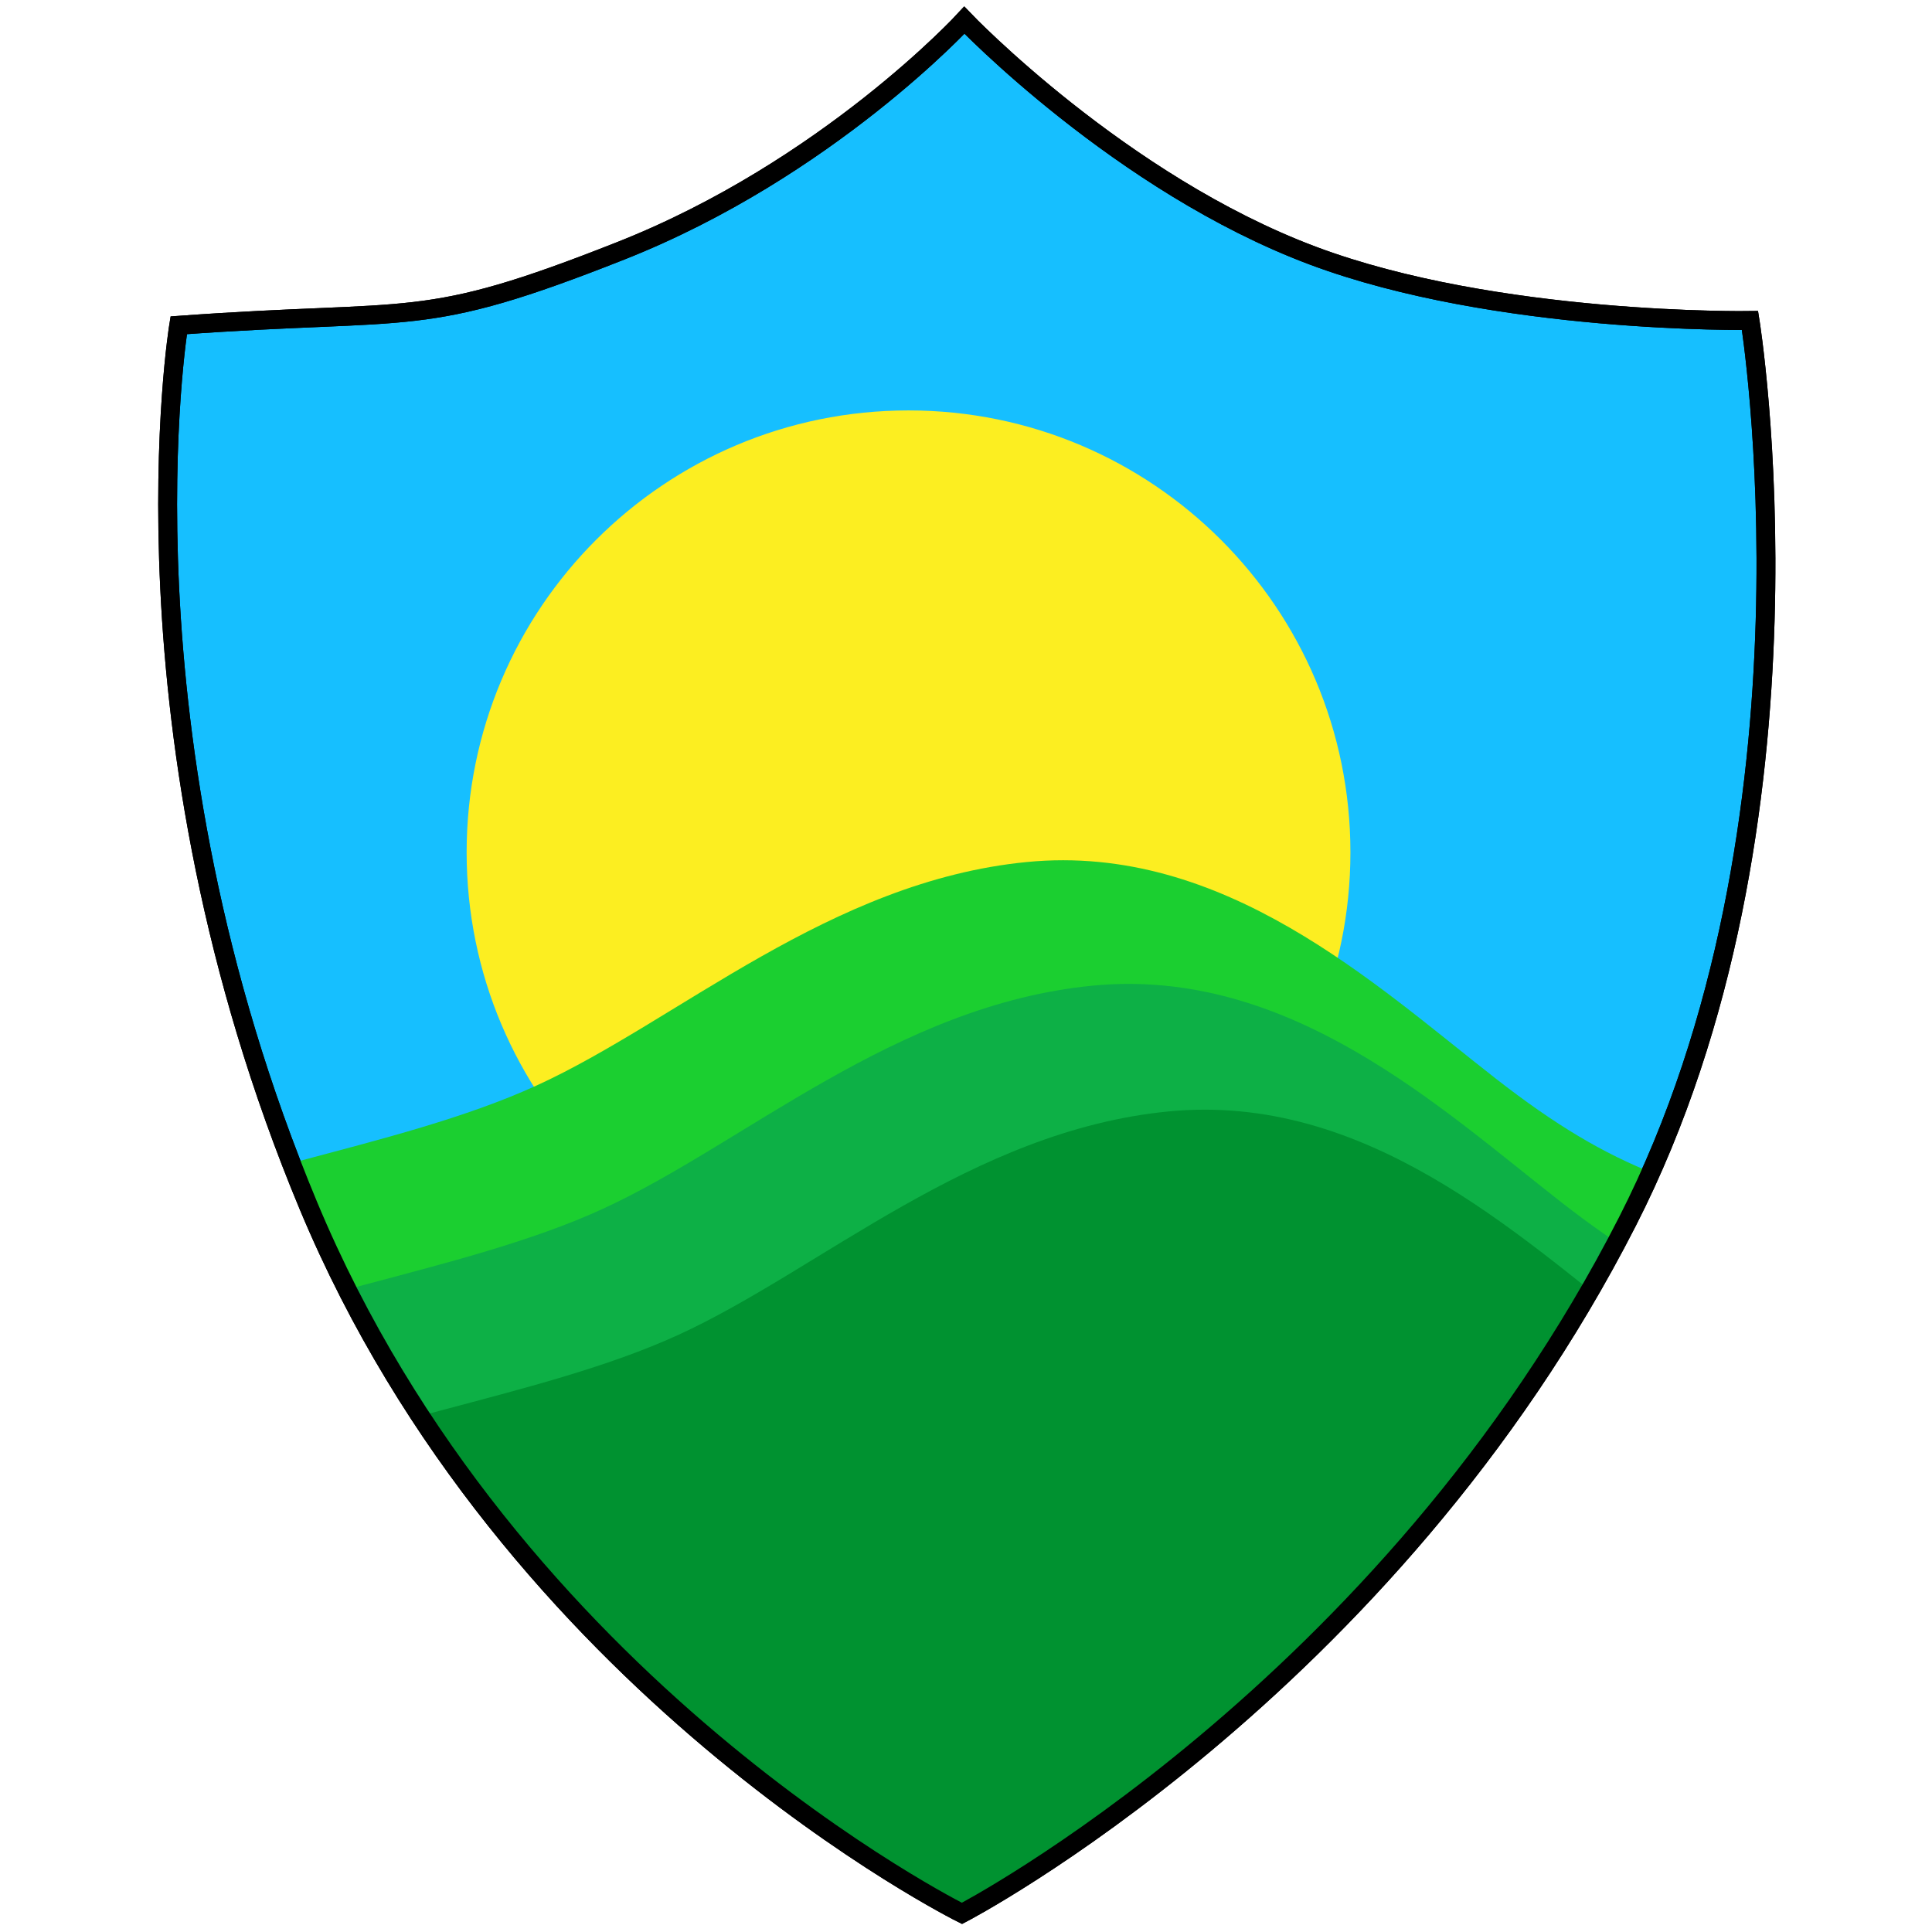
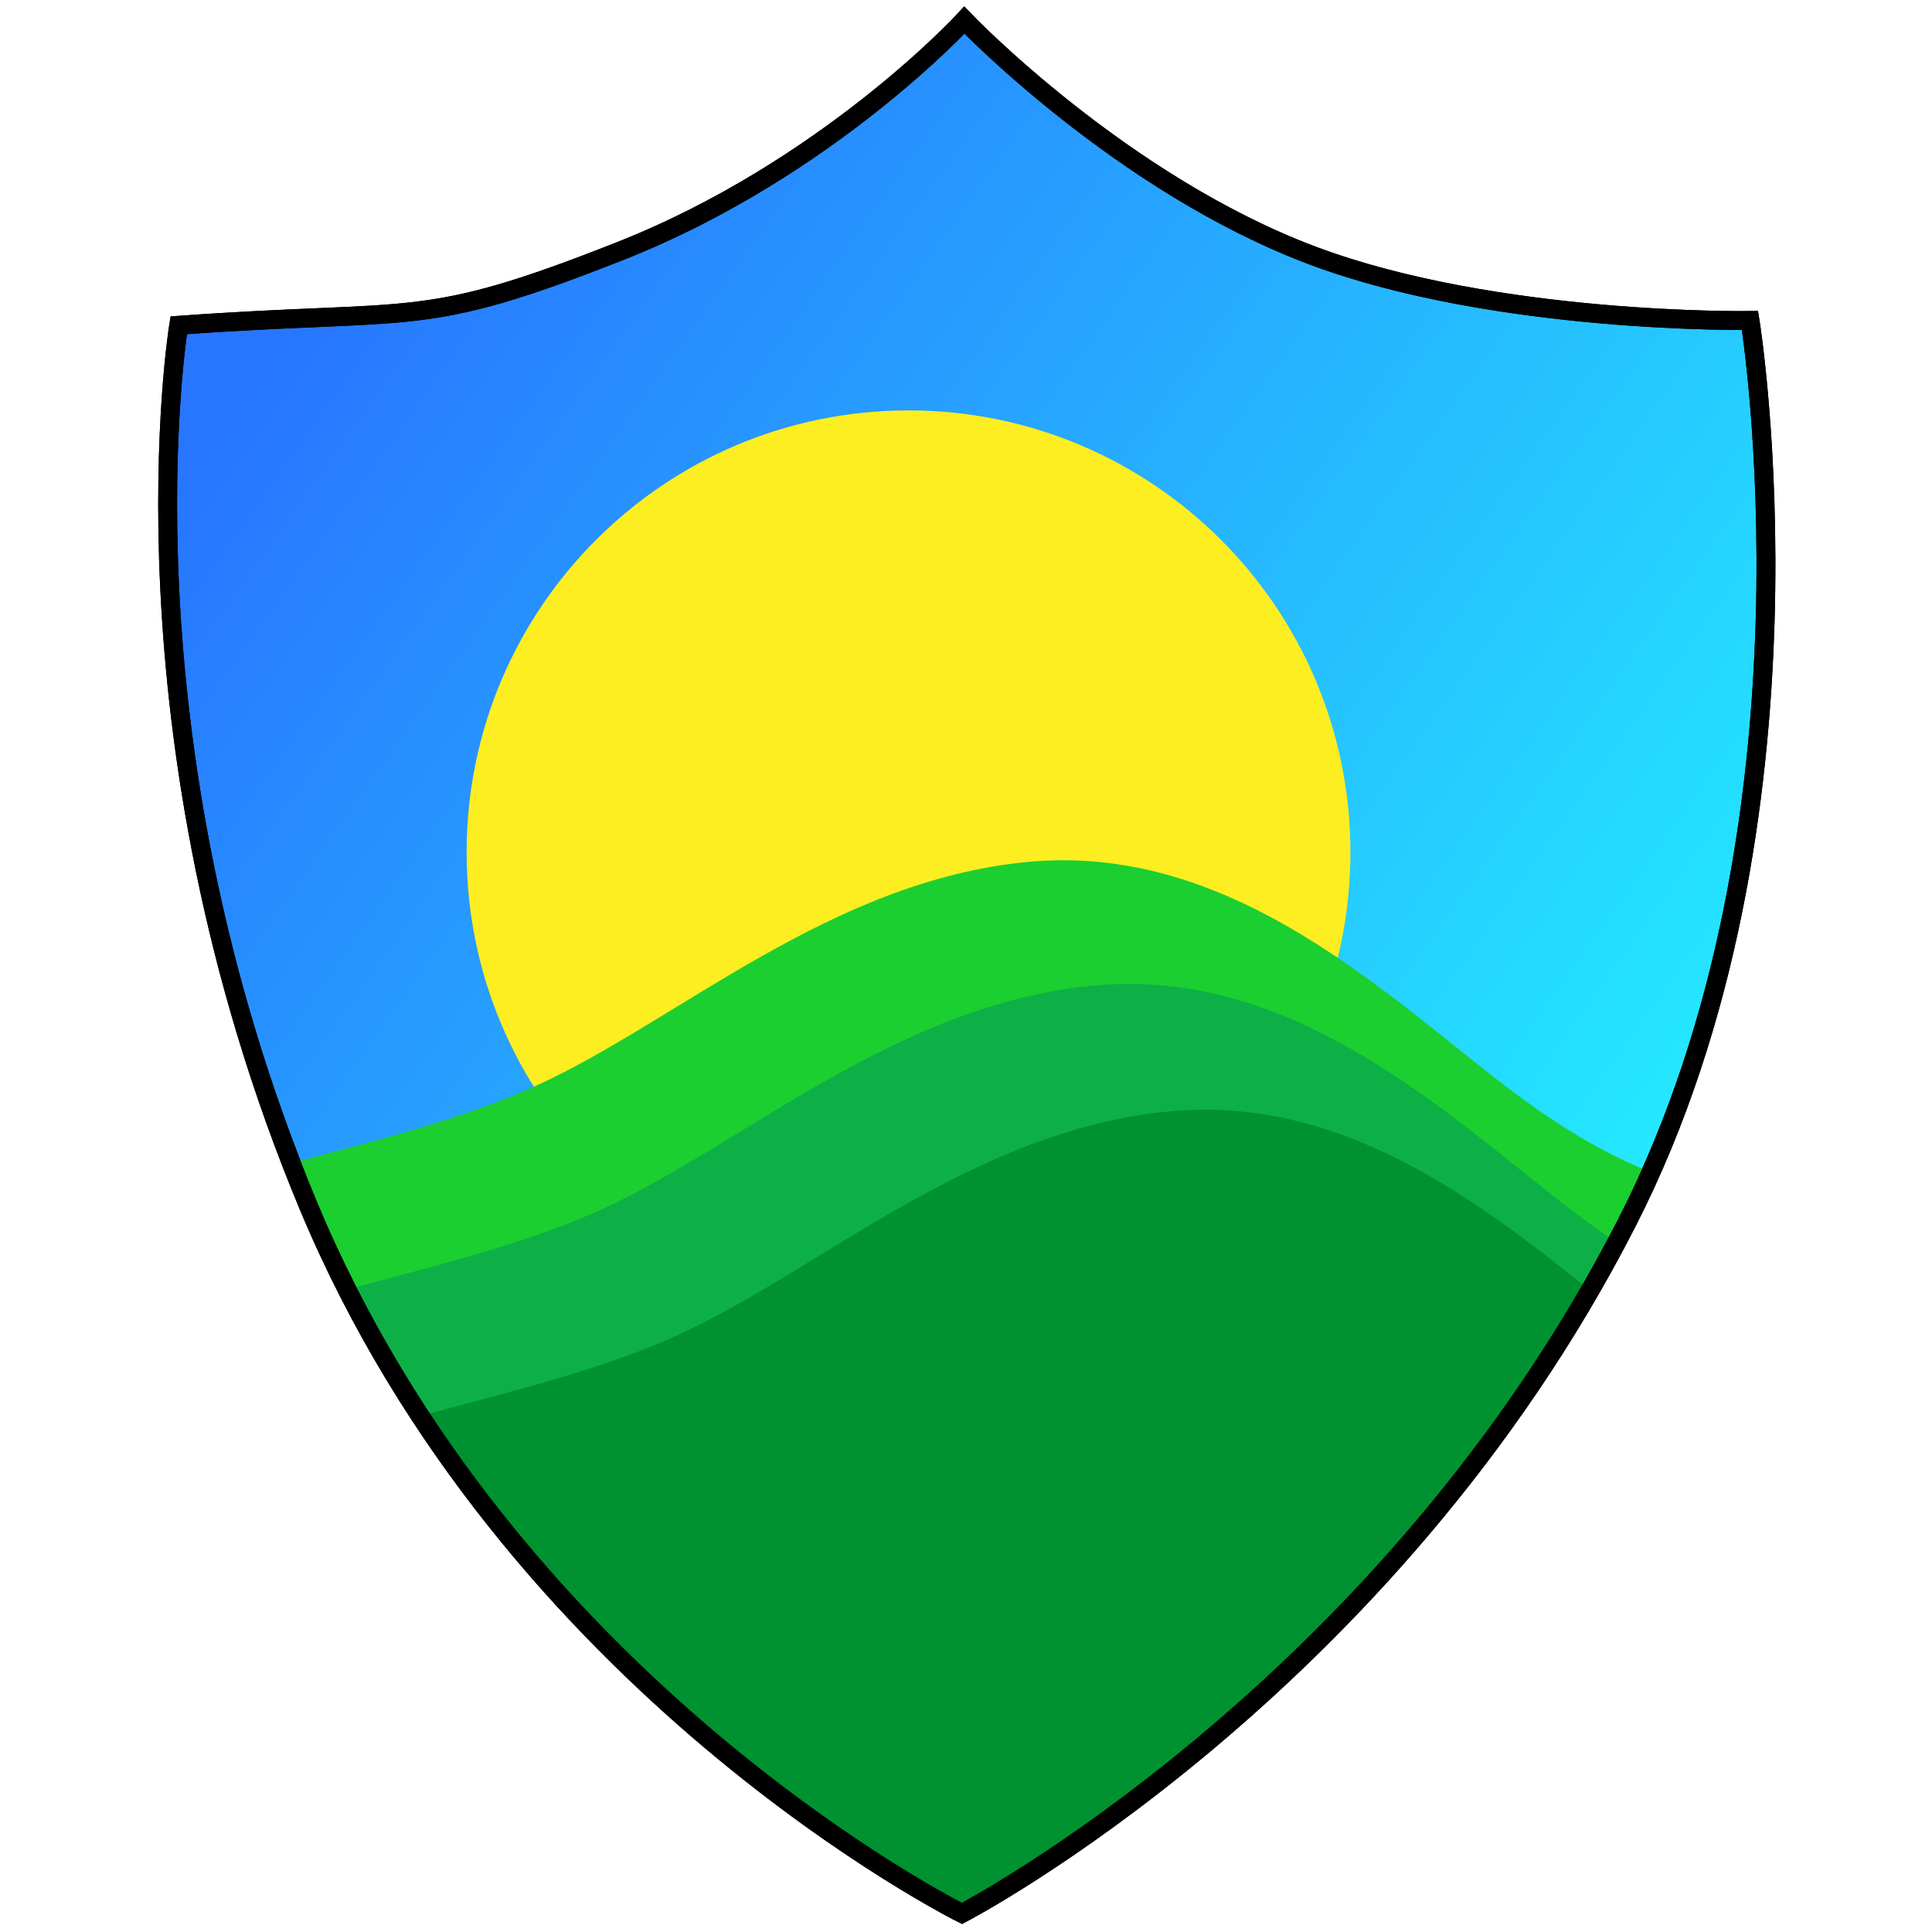
<svg xmlns="http://www.w3.org/2000/svg" xmlns:xlink="http://www.w3.org/1999/xlink" version="1.1" x="0px" y="0px" width="1024px" height="1024px" viewBox="0 0 1024 1024" enable-background="new 0 0 1024 1024" xml:space="preserve">
  <g id="shield">
-     <path fill="#16BFFF" stroke="#000000" stroke-width="10" stroke-miterlimit="10" d="M94.727,172.408   c0,0-35.656,216.48,68.764,466.68c106.875,256.083,346.368,375.045,346.368,375.045s225.394-117.153,352.735-366.742   c107.964-211.608,64.944-477.529,64.944-477.529s-134.339,2.151-231.762-34.383C593.903,97.276,511.132,10.684,511.132,10.684   s-72.584,78.952-182.098,122.248C222.221,175.161,222.16,163.153,94.727,172.408z" />
+     <linearGradient id="SVGID_1_" gradientUnits="userSpaceOnUse" x1="145.658" y1="187.704" x2="826.624" y2="672.18">
+       <stop offset="0" style="stop-color:#2876FF" />
+       <stop offset="1" style="stop-color:#24E8FF" />
+     </linearGradient>
+     <path fill="url(#SVGID_1_)" stroke="#000000" stroke-width="10" stroke-miterlimit="10" d="M94.727,172.408   c0,0-35.656,216.48,68.764,466.68c106.875,256.083,346.368,375.045,346.368,375.045s225.394-117.153,352.735-366.742   c107.964-211.608,64.944-477.529,64.944-477.529s-134.339,2.151-231.762-34.383C593.903,97.276,511.132,10.684,511.132,10.684   s-72.584,78.952-182.098,122.248C222.221,175.161,222.16,163.153,94.727,172.408z" />
  </g>
  <g id="solar">
    <circle fill="#FCEE21" stroke="#FCEE21" stroke-width="10" stroke-miterlimit="10" cx="481.538" cy="451.745" r="229.215" />
  </g>
  <g id="hillier_1_">
    <g>
      <defs>
-         <path id="SVGID_1_" d="M94.727,172.408c0,0-35.656,216.48,68.764,466.68c106.875,256.083,346.368,375.045,346.368,375.045     s225.395-117.153,352.735-366.742c107.964-211.608,64.944-477.529,64.944-477.529s-134.339,2.151-231.762-34.383     C593.903,97.276,511.132,10.684,511.132,10.684s-72.584,78.952-182.098,122.248C222.221,175.161,222.16,163.153,94.727,172.408z" />
+         <path id="SVGID_2_" d="M94.727,172.408c0,0-35.656,216.48,68.764,466.68c106.875,256.083,346.368,375.045,346.368,375.045     s225.395-117.153,352.735-366.742c107.964-211.608,64.944-477.529,64.944-477.529s-134.339,2.151-231.762-34.383     C593.903,97.276,511.132,10.684,511.132,10.684s-72.584,78.952-182.098,122.248C222.221,175.161,222.16,163.153,94.727,172.408z" />
      </defs>
-       <clipPath id="SVGID_2_">
-         <use xlink:href="#SVGID_1_" overflow="visible" />
+       <clipPath id="SVGID_3_">
+         <use xlink:href="#SVGID_2_" overflow="visible" />
      </clipPath>
-       <path clip-path="url(#SVGID_2_)" fill="#1BCF30" d="M47.61,655.54c54.757-34.382,161.722-45.843,236.854-80.225    s155.357-108.24,259.777-118.427c104.42-10.188,184.645,64.944,248.315,114.607s100.601,59.851,188.465,78.952    S904.617,980.26,904.617,980.26l-412.586,38.203l-356.556-16.555L47.61,655.54z" />
-       <path clip-path="url(#SVGID_2_)" fill="#0DB046" d="M82.344,721.082c54.757-34.382,161.722-45.843,236.854-80.225    s155.357-108.24,259.776-118.428c104.42-10.187,184.646,64.944,248.316,114.607s100.601,59.851,188.465,78.952    s-76.404,329.812-76.404,329.812l-412.586,38.203l-356.556-16.555L82.344,721.082z" />
-       <path clip-path="url(#SVGID_2_)" fill="#009230" d="M122.681,787.74c54.757-34.382,161.723-45.843,236.854-80.225    s155.357-108.24,259.776-118.427c104.42-10.188,184.646,64.943,248.316,114.606s100.601,59.851,188.465,78.952    s-76.404,329.812-76.404,329.812l-412.587,38.204l-356.555-16.556L122.681,787.74z" />
+       <path clip-path="url(#SVGID_3_)" fill="#1BCF30" d="M47.61,655.54c54.757-34.382,161.722-45.843,236.854-80.225    s155.357-108.24,259.777-118.427c104.42-10.188,184.645,64.944,248.315,114.607s100.601,59.851,188.465,78.952    S904.617,980.26,904.617,980.26l-412.586,38.203l-356.556-16.555L47.61,655.54z" />
+       <path clip-path="url(#SVGID_3_)" fill="#0DB046" d="M82.344,721.082c54.757-34.382,161.722-45.843,236.854-80.225    s155.357-108.24,259.776-118.428c104.42-10.187,184.646,64.944,248.316,114.607s100.601,59.851,188.465,78.952    s-76.404,329.812-76.404,329.812l-412.586,38.203l-356.556-16.555L82.344,721.082z" />
+       <path clip-path="url(#SVGID_3_)" fill="#009230" d="M122.681,787.74c54.757-34.382,161.723-45.843,236.854-80.225    s155.357-108.24,259.776-118.427c104.42-10.188,184.646,64.943,248.316,114.606s100.601,59.851,188.465,78.952    s-76.404,329.812-76.404,329.812l-412.587,38.204l-356.555-16.556L122.681,787.74z" />
    </g>
  </g>
  <g id="shield_border">
    <path fill="none" stroke="#000000" stroke-width="10" stroke-miterlimit="10" d="M94.727,172.408c0,0-35.656,216.48,68.764,466.68   c106.875,256.083,346.368,375.045,346.368,375.045s225.395-117.153,352.735-366.742c107.964-211.608,64.944-477.529,64.944-477.529   s-134.339,2.151-231.762-34.383C593.903,97.276,511.132,10.684,511.132,10.684s-72.584,78.952-182.098,122.248   C222.221,175.161,222.16,163.153,94.727,172.408z" />
  </g>
</svg>
